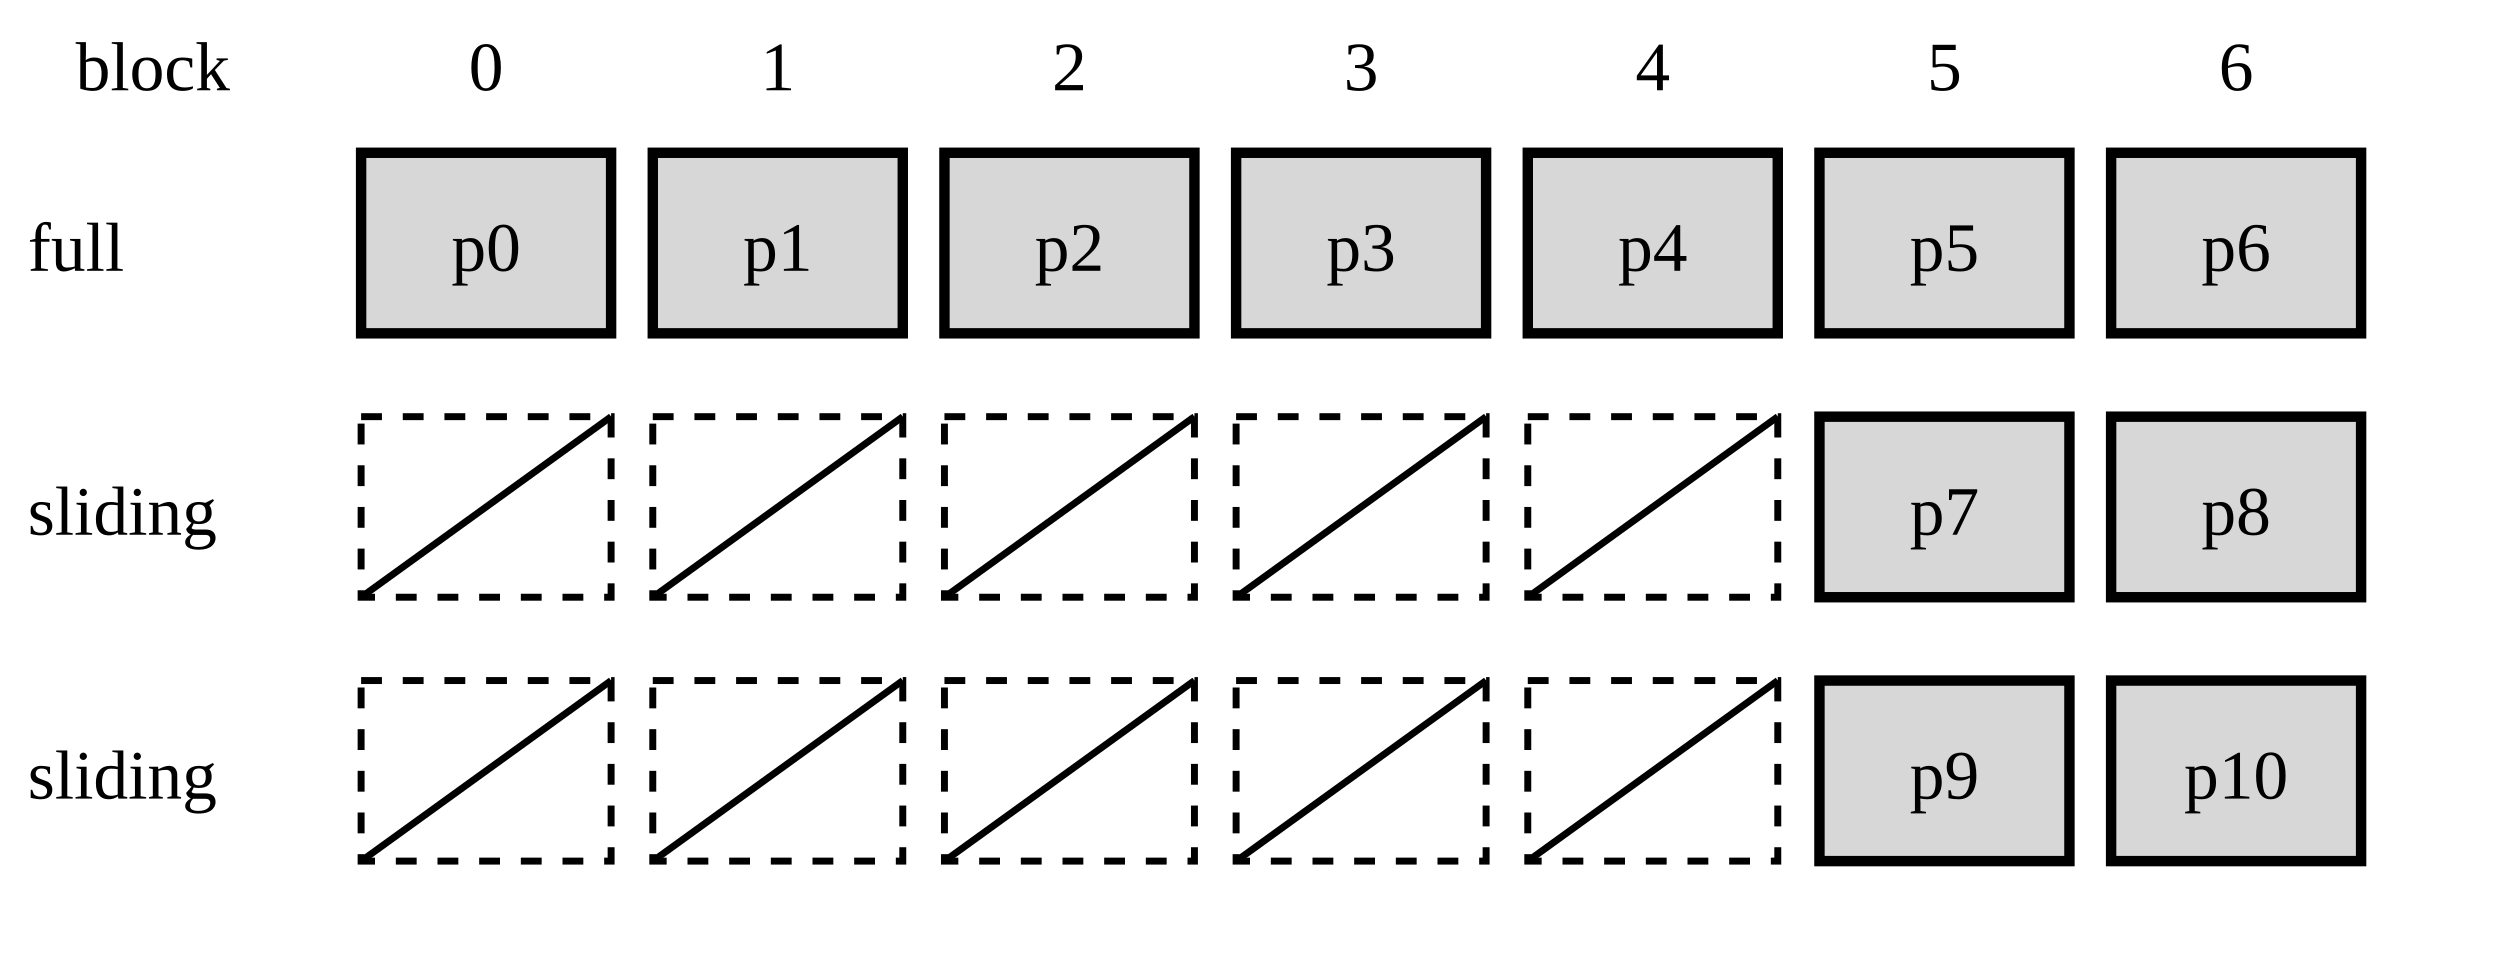
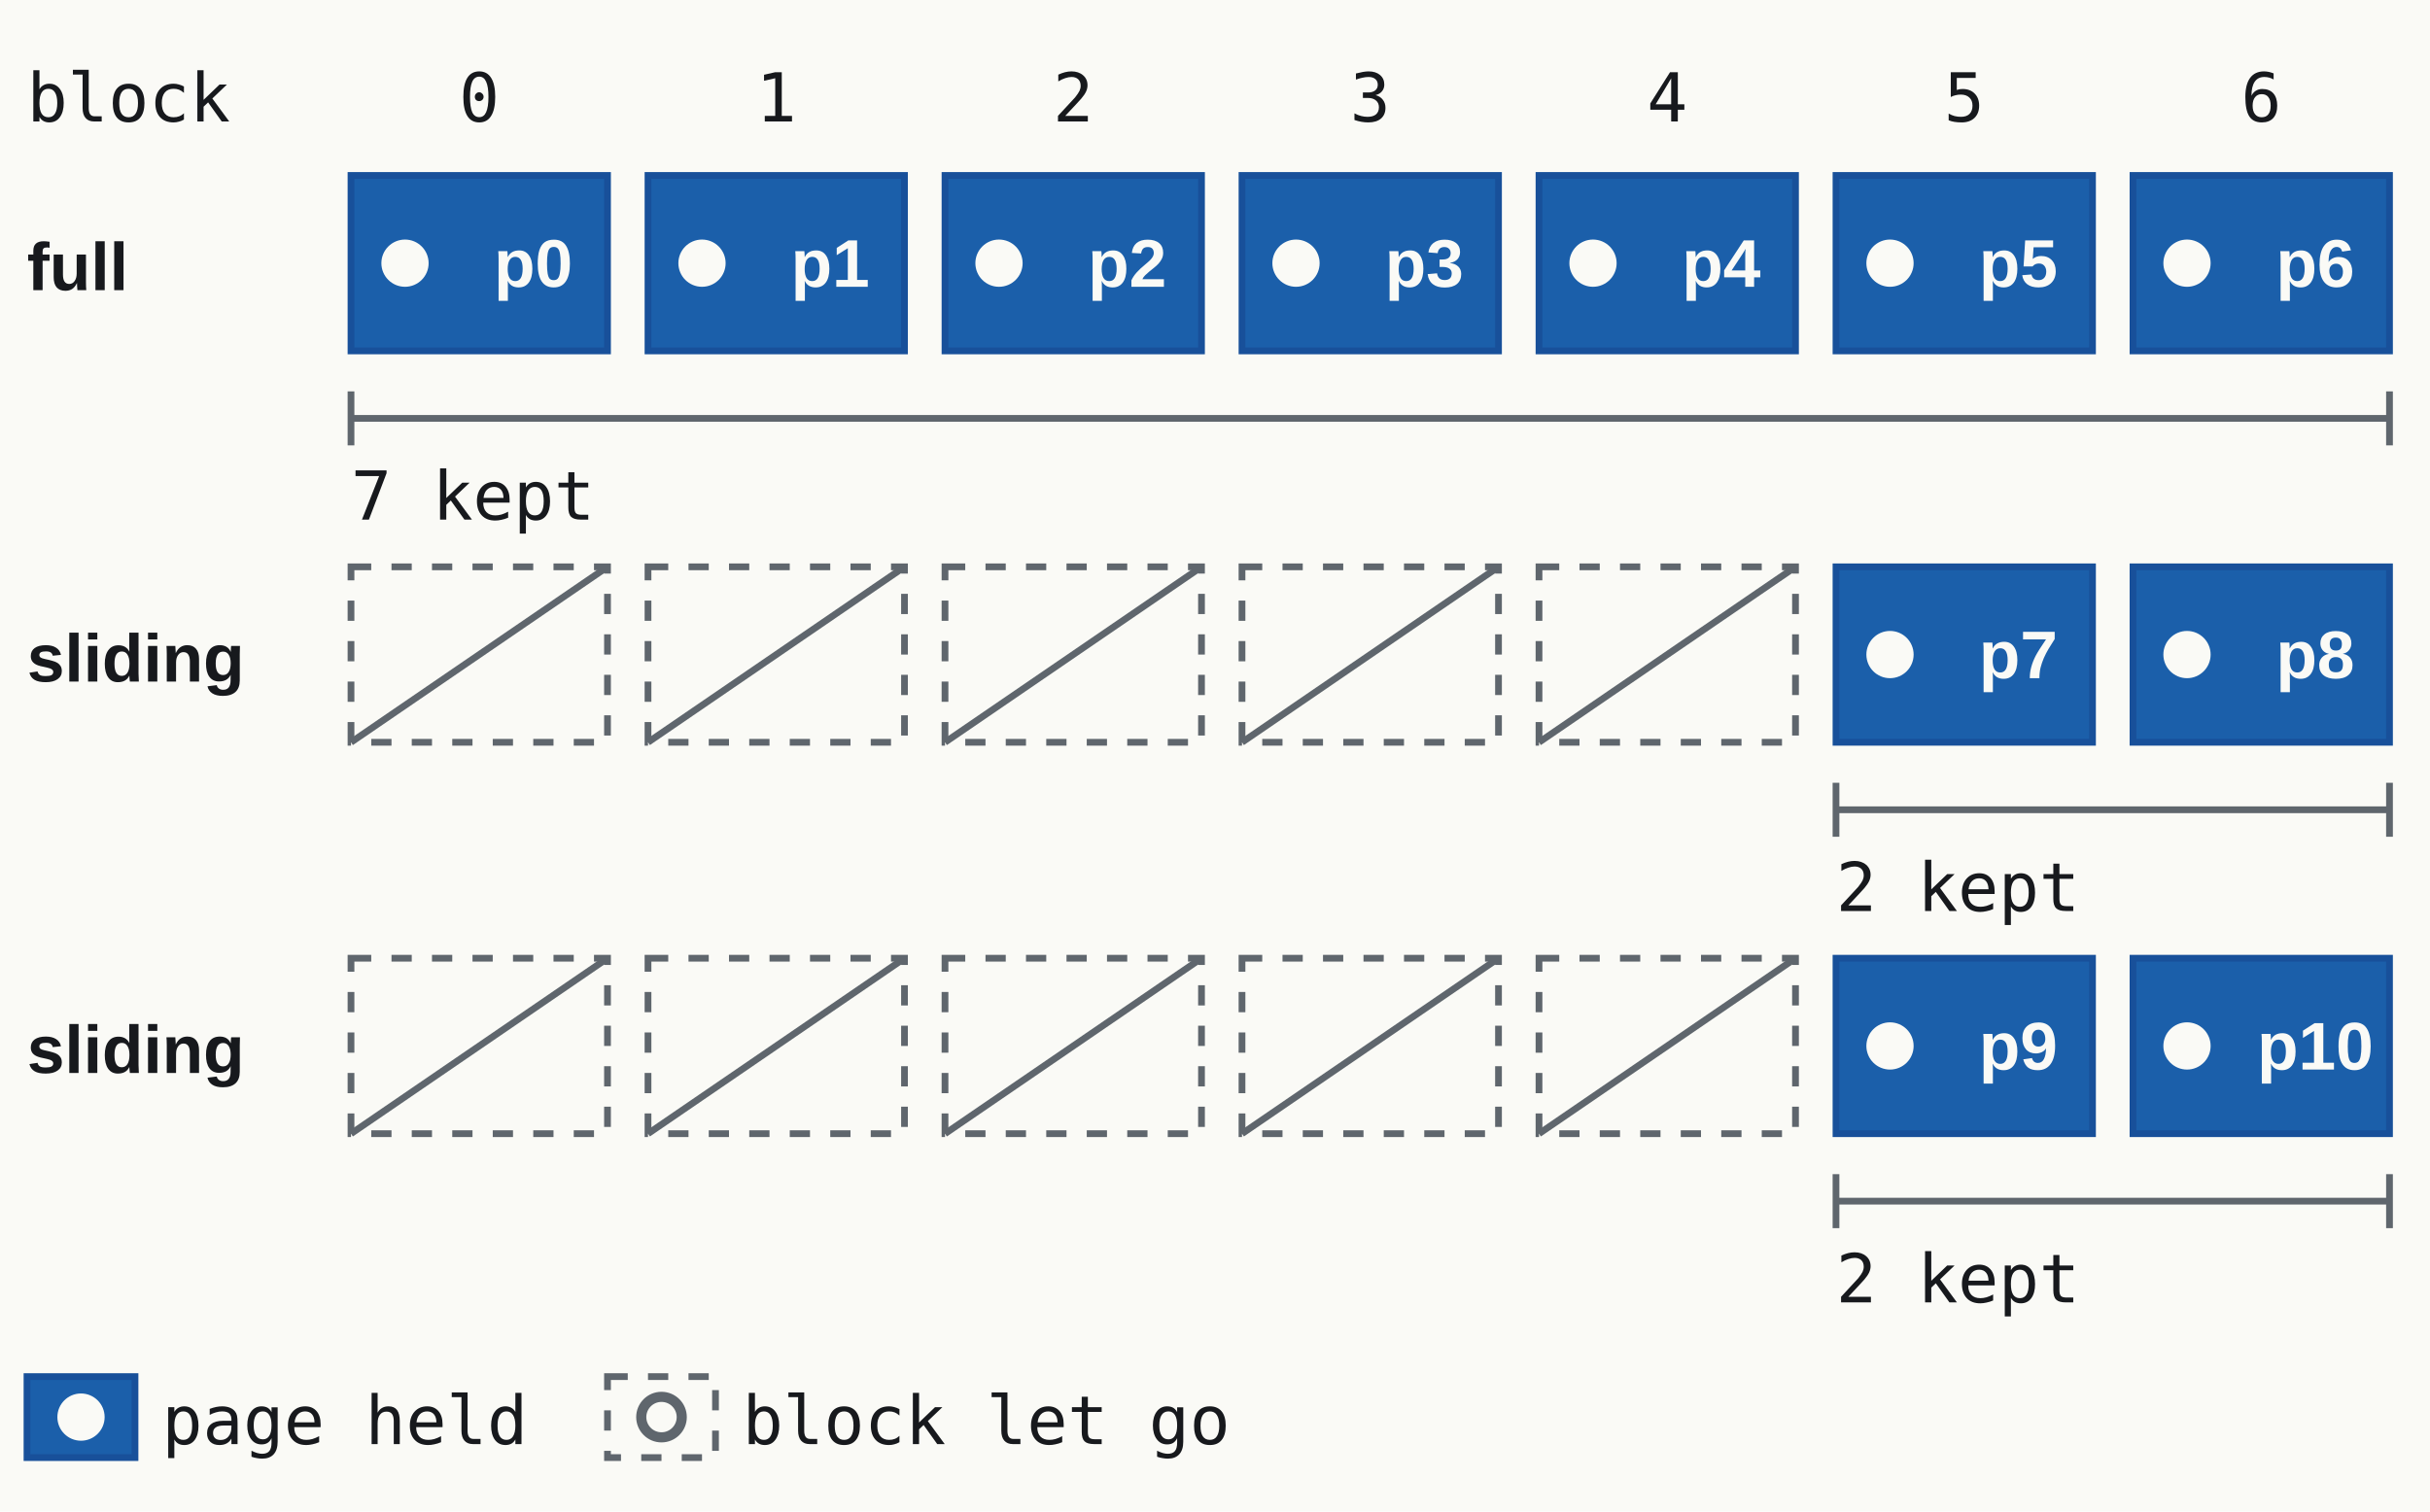
- <svg xmlns="http://www.w3.org/2000/svg" viewBox="0 0 360 140" width="360" height="140" fill="none" stroke="currentColor" stroke-width="1.5">
-   <g stroke="none" fill="currentColor" font-size="10" text-anchor="middle">
-     <text x="22" y="13">block</text>
-     <text x="70" y="13">0</text>
-     <text x="112" y="13">1</text>
-     <text x="154" y="13">2</text>
-     <text x="196" y="13">3</text>
-     <text x="238" y="13">4</text>
-     <text x="280" y="13">5</text>
-     <text x="322" y="13">6</text>
+ <svg xmlns="http://www.w3.org/2000/svg" viewBox="0 0 360 224" width="360" height="224">
+   <rect width="360" height="224" fill="#fafaf6" />
+   <text x="4" y="18" font-family="'Atkinson Hyperlegible Mono', ui-monospace, 'SF Mono', Menlo, Consolas, monospace" font-size="10" fill="#17191d" text-anchor="start" stroke="#fafaf6" stroke-width="3" stroke-linejoin="round" paint-order="stroke">block</text>
+   <text x="4" y="43" font-family="'Atkinson Hyperlegible', system-ui, 'Segoe UI', Arial, sans-serif" font-size="10" font-weight="700" fill="#17191d" text-anchor="start" stroke="#fafaf6" stroke-width="3" stroke-linejoin="round" paint-order="stroke">full</text>
+   <text x="71" y="18" font-family="'Atkinson Hyperlegible Mono', ui-monospace, 'SF Mono', Menlo, Consolas, monospace" font-size="10" fill="#17191d" text-anchor="middle" stroke="#fafaf6" stroke-width="3" stroke-linejoin="round" paint-order="stroke">0</text>
+   <g class="cell" data-slot="blue">
+     <rect x="52" y="26" width="38" height="26" fill="#1b5faa" stroke="#18509a" stroke-width="1" />
+     <g class="glyph" data-slot="blue">
+       <circle cx="60" cy="39" r="3.5" fill="#fafaf6" />
+     </g>
+     <text x="79" y="42.5" font-family="'Atkinson Hyperlegible', system-ui, 'Segoe UI', Arial, sans-serif" font-size="10" font-weight="700" fill="#fafaf6" text-anchor="middle">p0</text>
  </g>
-   <g stroke="none" fill="currentColor" font-size="10">
-     <text x="4" y="39">full</text>
-     <text x="4" y="77">sliding</text>
-     <text x="4" y="115">sliding</text>
+   <text x="115" y="18" font-family="'Atkinson Hyperlegible Mono', ui-monospace, 'SF Mono', Menlo, Consolas, monospace" font-size="10" fill="#17191d" text-anchor="middle" stroke="#fafaf6" stroke-width="3" stroke-linejoin="round" paint-order="stroke">1</text>
+   <g class="cell" data-slot="blue">
+     <rect x="96" y="26" width="38" height="26" fill="#1b5faa" stroke="#18509a" stroke-width="1" />
+     <g class="glyph" data-slot="blue">
+       <circle cx="104" cy="39" r="3.5" fill="#fafaf6" />
+     </g>
+     <text x="123" y="42.5" font-family="'Atkinson Hyperlegible', system-ui, 'Segoe UI', Arial, sans-serif" font-size="10" font-weight="700" fill="#fafaf6" text-anchor="middle">p1</text>
  </g>
-   <g fill="currentColor" fill-opacity="0.16">
-     <rect x="52" y="22" width="36" height="26" />
-     <rect x="94" y="22" width="36" height="26" />
-     <rect x="136" y="22" width="36" height="26" />
-     <rect x="178" y="22" width="36" height="26" />
-     <rect x="220" y="22" width="36" height="26" />
-     <rect x="262" y="22" width="36" height="26" />
-     <rect x="304" y="22" width="36" height="26" />
-     <rect x="262" y="60" width="36" height="26" />
-     <rect x="304" y="60" width="36" height="26" />
-     <rect x="262" y="98" width="36" height="26" />
-     <rect x="304" y="98" width="36" height="26" />
+   <text x="159" y="18" font-family="'Atkinson Hyperlegible Mono', ui-monospace, 'SF Mono', Menlo, Consolas, monospace" font-size="10" fill="#17191d" text-anchor="middle" stroke="#fafaf6" stroke-width="3" stroke-linejoin="round" paint-order="stroke">2</text>
+   <g class="cell" data-slot="blue">
+     <rect x="140" y="26" width="38" height="26" fill="#1b5faa" stroke="#18509a" stroke-width="1" />
+     <g class="glyph" data-slot="blue">
+       <circle cx="148" cy="39" r="3.5" fill="#fafaf6" />
+     </g>
+     <text x="167" y="42.5" font-family="'Atkinson Hyperlegible', system-ui, 'Segoe UI', Arial, sans-serif" font-size="10" font-weight="700" fill="#fafaf6" text-anchor="middle">p2</text>
  </g>
-   <g stroke-width="1" stroke-dasharray="3 3">
-     <rect x="52" y="60" width="36" height="26" />
-     <rect x="94" y="60" width="36" height="26" />
-     <rect x="136" y="60" width="36" height="26" />
-     <rect x="178" y="60" width="36" height="26" />
-     <rect x="220" y="60" width="36" height="26" />
-     <rect x="52" y="98" width="36" height="26" />
-     <rect x="94" y="98" width="36" height="26" />
-     <rect x="136" y="98" width="36" height="26" />
-     <rect x="178" y="98" width="36" height="26" />
-     <rect x="220" y="98" width="36" height="26" />
+   <text x="203" y="18" font-family="'Atkinson Hyperlegible Mono', ui-monospace, 'SF Mono', Menlo, Consolas, monospace" font-size="10" fill="#17191d" text-anchor="middle" stroke="#fafaf6" stroke-width="3" stroke-linejoin="round" paint-order="stroke">3</text>
+   <g class="cell" data-slot="blue">
+     <rect x="184" y="26" width="38" height="26" fill="#1b5faa" stroke="#18509a" stroke-width="1" />
+     <g class="glyph" data-slot="blue">
+       <circle cx="192" cy="39" r="3.5" fill="#fafaf6" />
+     </g>
+     <text x="211" y="42.5" font-family="'Atkinson Hyperlegible', system-ui, 'Segoe UI', Arial, sans-serif" font-size="10" font-weight="700" fill="#fafaf6" text-anchor="middle">p3</text>
  </g>
-   <g stroke-width="1">
-     <path d="M52 86L88 60M94 86L130 60M136 86L172 60M178 86L214 60M220 86L256 60M52 124L88 98M94 124L130 98M136 124L172 98M178 124L214 98M220 124L256 98" />
+   <text x="247" y="18" font-family="'Atkinson Hyperlegible Mono', ui-monospace, 'SF Mono', Menlo, Consolas, monospace" font-size="10" fill="#17191d" text-anchor="middle" stroke="#fafaf6" stroke-width="3" stroke-linejoin="round" paint-order="stroke">4</text>
+   <g class="cell" data-slot="blue">
+     <rect x="228" y="26" width="38" height="26" fill="#1b5faa" stroke="#18509a" stroke-width="1" />
+     <g class="glyph" data-slot="blue">
+       <circle cx="236" cy="39" r="3.5" fill="#fafaf6" />
+     </g>
+     <text x="255" y="42.5" font-family="'Atkinson Hyperlegible', system-ui, 'Segoe UI', Arial, sans-serif" font-size="10" font-weight="700" fill="#fafaf6" text-anchor="middle">p4</text>
  </g>
-   <g stroke="none" fill="currentColor" font-size="10" text-anchor="middle">
-     <text x="70" y="39">p0</text>
-     <text x="112" y="39">p1</text>
-     <text x="154" y="39">p2</text>
-     <text x="196" y="39">p3</text>
-     <text x="238" y="39">p4</text>
-     <text x="280" y="39">p5</text>
-     <text x="322" y="39">p6</text>
-     <text x="280" y="77">p7</text>
-     <text x="322" y="77">p8</text>
-     <text x="280" y="115">p9</text>
-     <text x="322" y="115">p10</text>
+   <text x="291" y="18" font-family="'Atkinson Hyperlegible Mono', ui-monospace, 'SF Mono', Menlo, Consolas, monospace" font-size="10" fill="#17191d" text-anchor="middle" stroke="#fafaf6" stroke-width="3" stroke-linejoin="round" paint-order="stroke">5</text>
+   <g class="cell" data-slot="blue">
+     <rect x="272" y="26" width="38" height="26" fill="#1b5faa" stroke="#18509a" stroke-width="1" />
+     <g class="glyph" data-slot="blue">
+       <circle cx="280" cy="39" r="3.5" fill="#fafaf6" />
+     </g>
+     <text x="299" y="42.5" font-family="'Atkinson Hyperlegible', system-ui, 'Segoe UI', Arial, sans-serif" font-size="10" font-weight="700" fill="#fafaf6" text-anchor="middle">p5</text>
  </g>
+   <text x="335" y="18" font-family="'Atkinson Hyperlegible Mono', ui-monospace, 'SF Mono', Menlo, Consolas, monospace" font-size="10" fill="#17191d" text-anchor="middle" stroke="#fafaf6" stroke-width="3" stroke-linejoin="round" paint-order="stroke">6</text>
+   <g class="cell" data-slot="blue">
+     <rect x="316" y="26" width="38" height="26" fill="#1b5faa" stroke="#18509a" stroke-width="1" />
+     <g class="glyph" data-slot="blue">
+       <circle cx="324" cy="39" r="3.5" fill="#fafaf6" />
+     </g>
+     <text x="343" y="42.5" font-family="'Atkinson Hyperlegible', system-ui, 'Segoe UI', Arial, sans-serif" font-size="10" font-weight="700" fill="#fafaf6" text-anchor="middle">p6</text>
+   </g>
+   <g class="dim" data-value="7 kept">
+     <path d="M52 58v8M354 58v8M52 62H354" fill="none" stroke="#5f666d" stroke-width="1" />
+   </g>
+   <text x="52" y="77" font-family="'Atkinson Hyperlegible Mono', ui-monospace, 'SF Mono', Menlo, Consolas, monospace" font-size="10" fill="#17191d" text-anchor="start" stroke="#fafaf6" stroke-width="3" stroke-linejoin="round" paint-order="stroke">7 kept</text>
+   <text x="4" y="101" font-family="'Atkinson Hyperlegible', system-ui, 'Segoe UI', Arial, sans-serif" font-size="10" font-weight="700" fill="#17191d" text-anchor="start" stroke="#fafaf6" stroke-width="3" stroke-linejoin="round" paint-order="stroke">sliding</text>
+   <g class="cell hollow" data-slot="white">
+     <rect x="52" y="84" width="38" height="26" fill="#fafaf6" stroke="#5f666d" stroke-width="1" stroke-dasharray="3 3" />
+   </g>
+   <path d="M52 110L90 84" fill="none" stroke="#5f666d" stroke-width="1" />
+   <g class="cell hollow" data-slot="white">
+     <rect x="96" y="84" width="38" height="26" fill="#fafaf6" stroke="#5f666d" stroke-width="1" stroke-dasharray="3 3" />
+   </g>
+   <path d="M96 110L134 84" fill="none" stroke="#5f666d" stroke-width="1" />
+   <g class="cell hollow" data-slot="white">
+     <rect x="140" y="84" width="38" height="26" fill="#fafaf6" stroke="#5f666d" stroke-width="1" stroke-dasharray="3 3" />
+   </g>
+   <path d="M140 110L178 84" fill="none" stroke="#5f666d" stroke-width="1" />
+   <g class="cell hollow" data-slot="white">
+     <rect x="184" y="84" width="38" height="26" fill="#fafaf6" stroke="#5f666d" stroke-width="1" stroke-dasharray="3 3" />
+   </g>
+   <path d="M184 110L222 84" fill="none" stroke="#5f666d" stroke-width="1" />
+   <g class="cell hollow" data-slot="white">
+     <rect x="228" y="84" width="38" height="26" fill="#fafaf6" stroke="#5f666d" stroke-width="1" stroke-dasharray="3 3" />
+   </g>
+   <path d="M228 110L266 84" fill="none" stroke="#5f666d" stroke-width="1" />
+   <g class="cell" data-slot="blue">
+     <rect x="272" y="84" width="38" height="26" fill="#1b5faa" stroke="#18509a" stroke-width="1" />
+     <g class="glyph" data-slot="blue">
+       <circle cx="280" cy="97" r="3.5" fill="#fafaf6" />
+     </g>
+     <text x="299" y="100.5" font-family="'Atkinson Hyperlegible', system-ui, 'Segoe UI', Arial, sans-serif" font-size="10" font-weight="700" fill="#fafaf6" text-anchor="middle">p7</text>
+   </g>
+   <g class="cell" data-slot="blue">
+     <rect x="316" y="84" width="38" height="26" fill="#1b5faa" stroke="#18509a" stroke-width="1" />
+     <g class="glyph" data-slot="blue">
+       <circle cx="324" cy="97" r="3.5" fill="#fafaf6" />
+     </g>
+     <text x="343" y="100.5" font-family="'Atkinson Hyperlegible', system-ui, 'Segoe UI', Arial, sans-serif" font-size="10" font-weight="700" fill="#fafaf6" text-anchor="middle">p8</text>
+   </g>
+   <g class="dim" data-value="2 kept">
+     <path d="M272 116v8M354 116v8M272 120H354" fill="none" stroke="#5f666d" stroke-width="1" />
+   </g>
+   <text x="272" y="135" font-family="'Atkinson Hyperlegible Mono', ui-monospace, 'SF Mono', Menlo, Consolas, monospace" font-size="10" fill="#17191d" text-anchor="start" stroke="#fafaf6" stroke-width="3" stroke-linejoin="round" paint-order="stroke">2 kept</text>
+   <text x="4" y="159" font-family="'Atkinson Hyperlegible', system-ui, 'Segoe UI', Arial, sans-serif" font-size="10" font-weight="700" fill="#17191d" text-anchor="start" stroke="#fafaf6" stroke-width="3" stroke-linejoin="round" paint-order="stroke">sliding</text>
+   <g class="cell hollow" data-slot="white">
+     <rect x="52" y="142" width="38" height="26" fill="#fafaf6" stroke="#5f666d" stroke-width="1" stroke-dasharray="3 3" />
+   </g>
+   <path d="M52 168L90 142" fill="none" stroke="#5f666d" stroke-width="1" />
+   <g class="cell hollow" data-slot="white">
+     <rect x="96" y="142" width="38" height="26" fill="#fafaf6" stroke="#5f666d" stroke-width="1" stroke-dasharray="3 3" />
+   </g>
+   <path d="M96 168L134 142" fill="none" stroke="#5f666d" stroke-width="1" />
+   <g class="cell hollow" data-slot="white">
+     <rect x="140" y="142" width="38" height="26" fill="#fafaf6" stroke="#5f666d" stroke-width="1" stroke-dasharray="3 3" />
+   </g>
+   <path d="M140 168L178 142" fill="none" stroke="#5f666d" stroke-width="1" />
+   <g class="cell hollow" data-slot="white">
+     <rect x="184" y="142" width="38" height="26" fill="#fafaf6" stroke="#5f666d" stroke-width="1" stroke-dasharray="3 3" />
+   </g>
+   <path d="M184 168L222 142" fill="none" stroke="#5f666d" stroke-width="1" />
+   <g class="cell hollow" data-slot="white">
+     <rect x="228" y="142" width="38" height="26" fill="#fafaf6" stroke="#5f666d" stroke-width="1" stroke-dasharray="3 3" />
+   </g>
+   <path d="M228 168L266 142" fill="none" stroke="#5f666d" stroke-width="1" />
+   <g class="cell" data-slot="blue">
+     <rect x="272" y="142" width="38" height="26" fill="#1b5faa" stroke="#18509a" stroke-width="1" />
+     <g class="glyph" data-slot="blue">
+       <circle cx="280" cy="155" r="3.5" fill="#fafaf6" />
+     </g>
+     <text x="299" y="158.5" font-family="'Atkinson Hyperlegible', system-ui, 'Segoe UI', Arial, sans-serif" font-size="10" font-weight="700" fill="#fafaf6" text-anchor="middle">p9</text>
+   </g>
+   <g class="cell" data-slot="blue">
+     <rect x="316" y="142" width="38" height="26" fill="#1b5faa" stroke="#18509a" stroke-width="1" />
+     <g class="glyph" data-slot="blue">
+       <circle cx="324" cy="155" r="3.5" fill="#fafaf6" />
+     </g>
+     <text x="343" y="158.5" font-family="'Atkinson Hyperlegible', system-ui, 'Segoe UI', Arial, sans-serif" font-size="10" font-weight="700" fill="#fafaf6" text-anchor="middle">p10</text>
+   </g>
+   <g class="dim" data-value="2 kept">
+     <path d="M272 174v8M354 174v8M272 178H354" fill="none" stroke="#5f666d" stroke-width="1" />
+   </g>
+   <text x="272" y="193" font-family="'Atkinson Hyperlegible Mono', ui-monospace, 'SF Mono', Menlo, Consolas, monospace" font-size="10" fill="#17191d" text-anchor="start" stroke="#fafaf6" stroke-width="3" stroke-linejoin="round" paint-order="stroke">2 kept</text>
+   <g class="key" data-slot="blue">
+     <rect x="4" y="204" width="16" height="12" fill="#1b5faa" stroke="#18509a" stroke-width="1" />
+   </g>
+   <g class="glyph" data-slot="blue">
+     <circle cx="12" cy="210" r="3.5" fill="#fafaf6" />
+   </g>
+   <text x="24" y="214" font-family="'Atkinson Hyperlegible Mono', ui-monospace, 'SF Mono', Menlo, Consolas, monospace" font-size="10" fill="#17191d" text-anchor="start" stroke="#fafaf6" stroke-width="3" stroke-linejoin="round" paint-order="stroke">page held</text>
+   <g class="key hollow" data-slot="white">
+     <rect x="90" y="204" width="16" height="12" fill="#fafaf6" stroke="#5f666d" stroke-width="1" stroke-dasharray="3 3" />
+   </g>
+   <g class="glyph" data-slot="white">
+     <circle cx="98" cy="210" r="3" fill="none" stroke="#5f666d" stroke-width="1.5" />
+   </g>
+   <text x="110" y="214" font-family="'Atkinson Hyperlegible Mono', ui-monospace, 'SF Mono', Menlo, Consolas, monospace" font-size="10" fill="#17191d" text-anchor="start" stroke="#fafaf6" stroke-width="3" stroke-linejoin="round" paint-order="stroke">block let go</text>
</svg>
